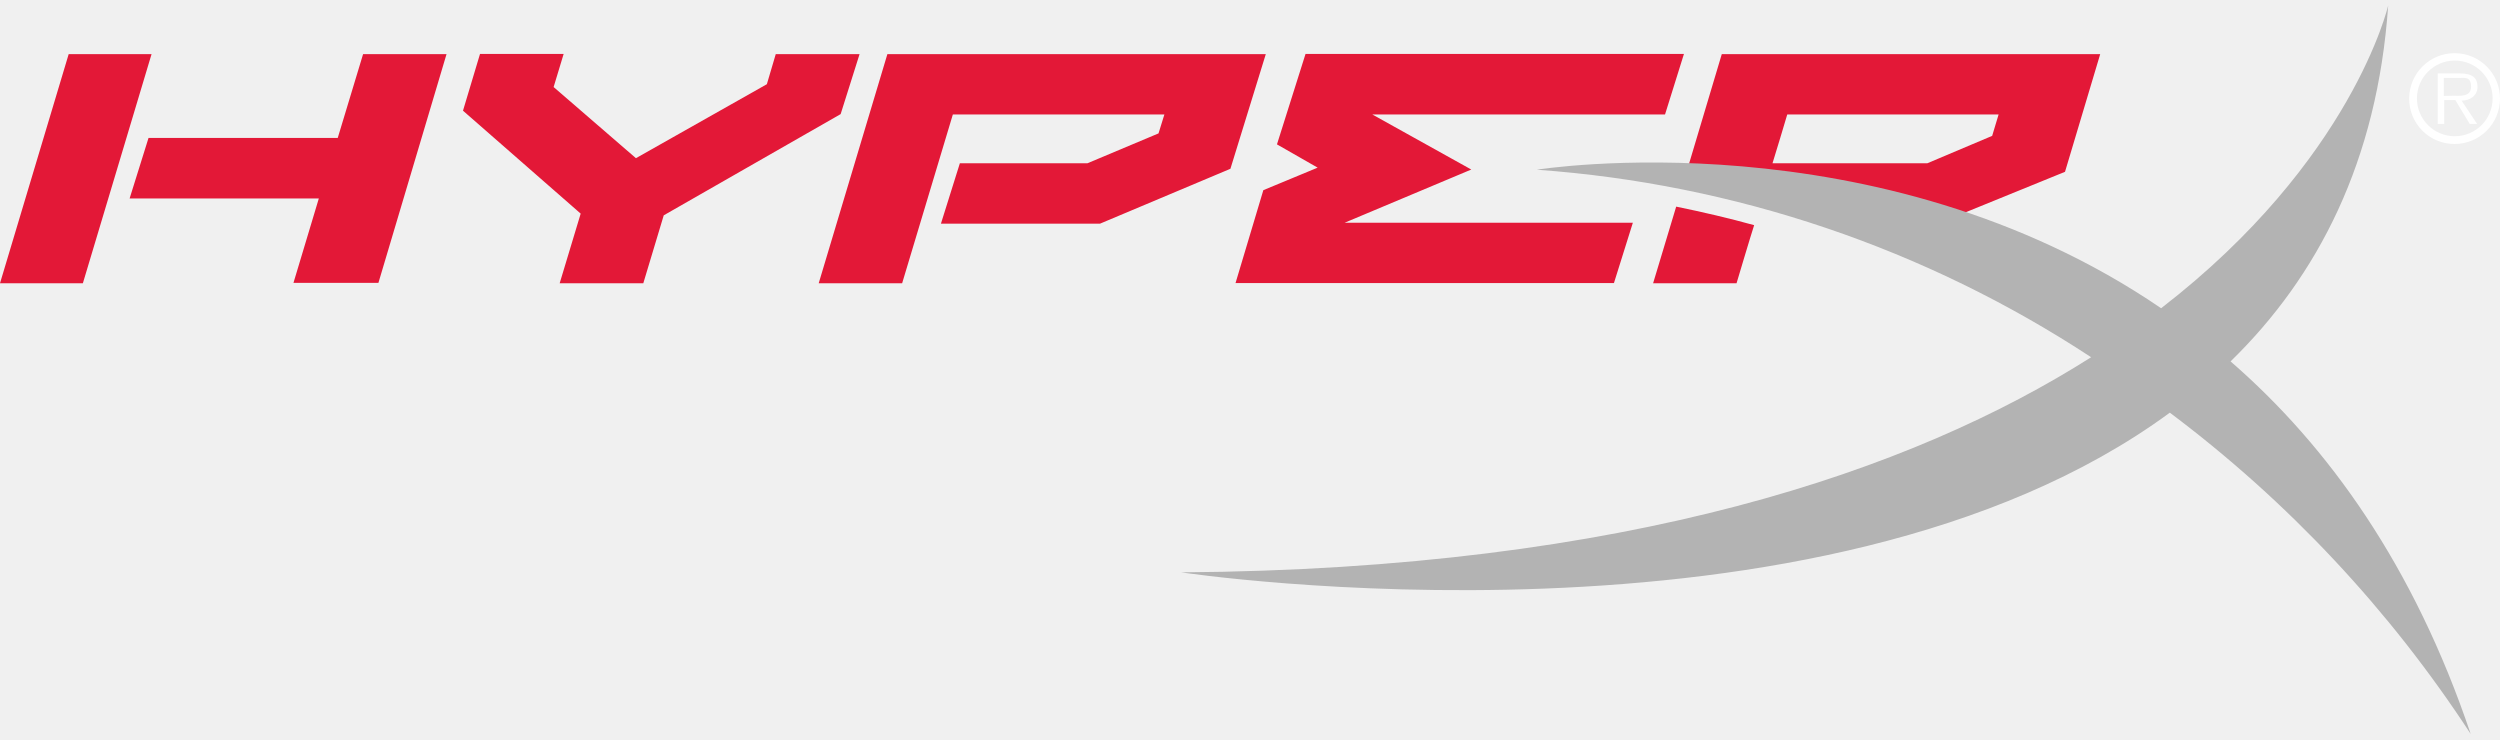
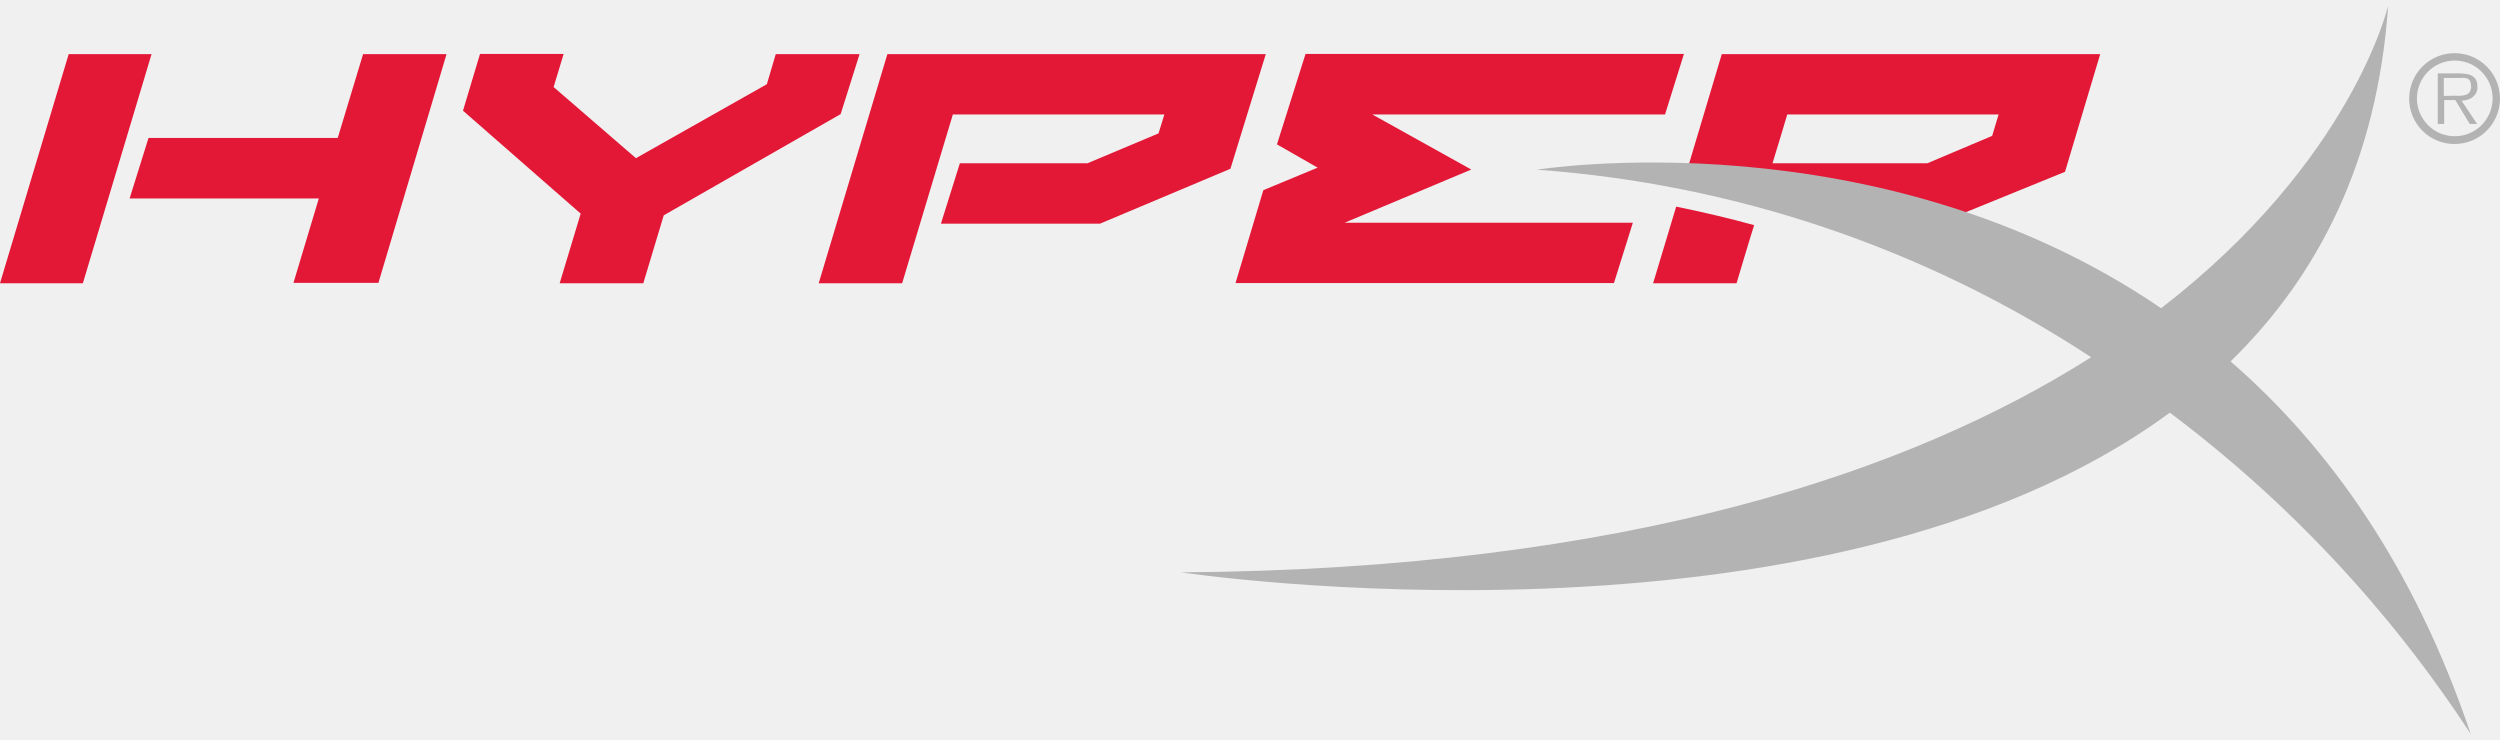
<svg xmlns="http://www.w3.org/2000/svg" viewBox="0 0 132.13 38.5" width="142" height="42">
  <path class="cls-1" fill="#e31837" d="M29.58 14.68H34l1.08-3.59 9.35-5.35 1-3.17H41l-.47 1.59-6.92 3.91-4.35-3.76.53-1.75h-4.42l-.9 3L30.69 11zM66.77 9.76l-1.47 4.91h20l1-3.19H71.07l6.69-2.81-5.23-2.91H88l1-3.2H69l-1.51 4.78 2.15 1.23zM8.01 2.57H3.63L0 14.68h4.38L8.01 2.57zM23.19 2.57h-4L17.85 7h-10l-1 3.2h10l-1.34 4.46H20l3.6-12.09zM50.36 5.76h11.18l-.31 1-3.76 1.58h-6.74l-1 3.19h8.41l6.89-2.9 1.87-6.06h-20l-3.63 12.11h4.41zM88.59 10.63l-1.22 4.05h4.41s.75-2.52.93-3.07c-1.33-.37-2.71-.69-4.12-.98zM102.78 11.38l6.36-2.59L111 2.57H91l-1.9 6.36a46.92 46.92 0 0 1 13.68 2.45zm-8.32-5.62h11.17c-.14.47-.28.94-.34 1.13l-3.43 1.45h-8.18c.17-.54.68-2.24.78-2.58z" />
  <path class="cls-2" fill="#b3b3b3" d="M130.58 38.5c-3-8.9-7.54-15.22-12.69-19.69 4.61-4.49 7.76-10.58 8.33-18.81 0 0-1.88 8.19-12 16-15-10.23-33-7.32-33-7.32a61.3 61.3 0 0 1 29.3 9.91c-9.46 6-24.46 11.2-48.09 11.37 0 0 33.83 5.1 52.25-8.44a66.93 66.93 0 0 1 15.9 16.98z" />
-   <path class="cls-3" fill="#fff" d="M127.33 4.91a2.4 2.4 0 1 1 2.4 2.41 2.39 2.39 0 0 1-2.4-2.41zm4.41 0a2 2 0 1 0-4 0 2 2 0 1 0 4 0zm-.82 1.35h-.39L129.77 5h-.59v1.26h-.34V3.59H130c.71 0 .94.26.94.71s-.36.72-.84.73zm-1.26-1.49c.38 0 .94.07.94-.48s-.34-.46-.68-.46h-.76v.95z" />
+   <path class="cls-3" fill="#b3b3b3" d="M127.33 4.91a2.4 2.4 0 1 1 2.4 2.41 2.39 2.39 0 0 1-2.4-2.41zm4.41 0a2 2 0 1 0-4 0 2 2 0 1 0 4 0zm-.82 1.35h-.39L129.77 5h-.59v1.26h-.34V3.59H130c.71 0 .94.26.94.71s-.36.72-.84.73zm-1.26-1.49c.38 0 .94.07.94-.48s-.34-.46-.68-.46h-.76v.95z" />
</svg>
